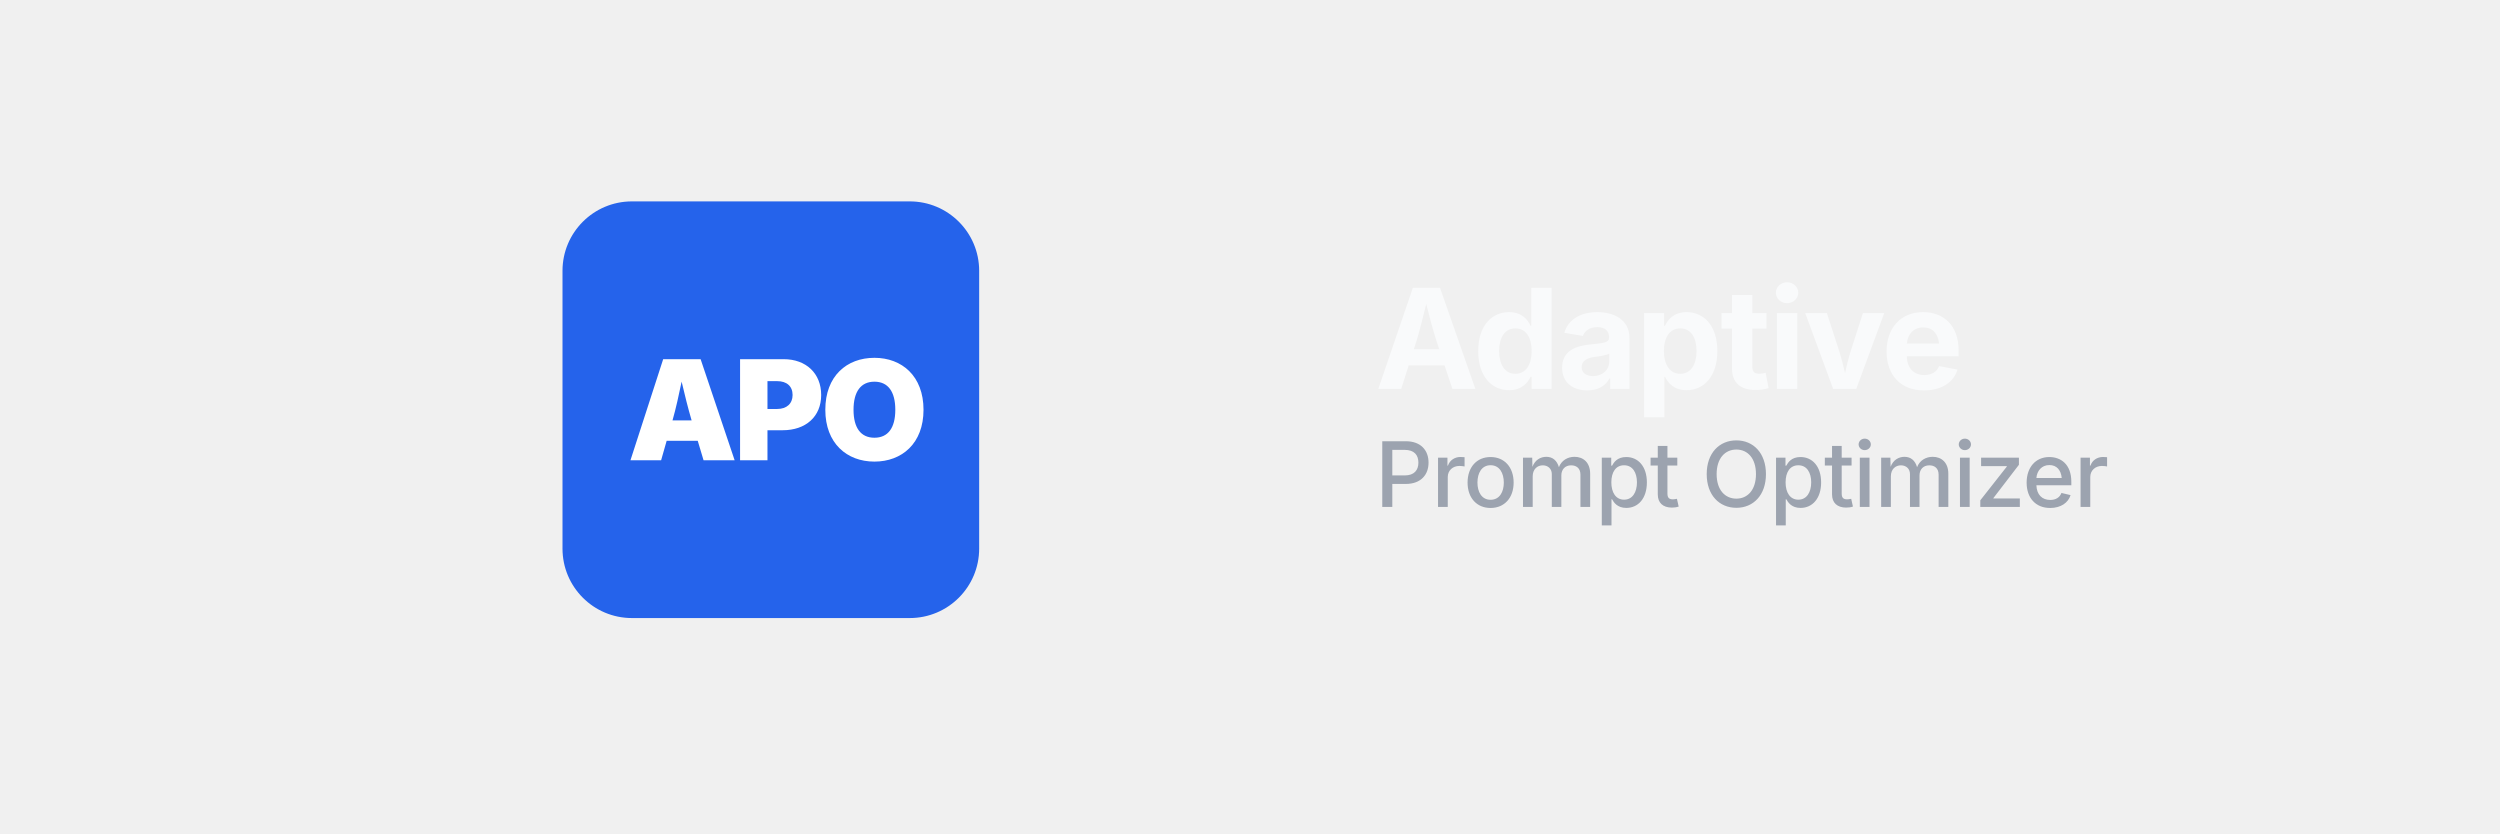
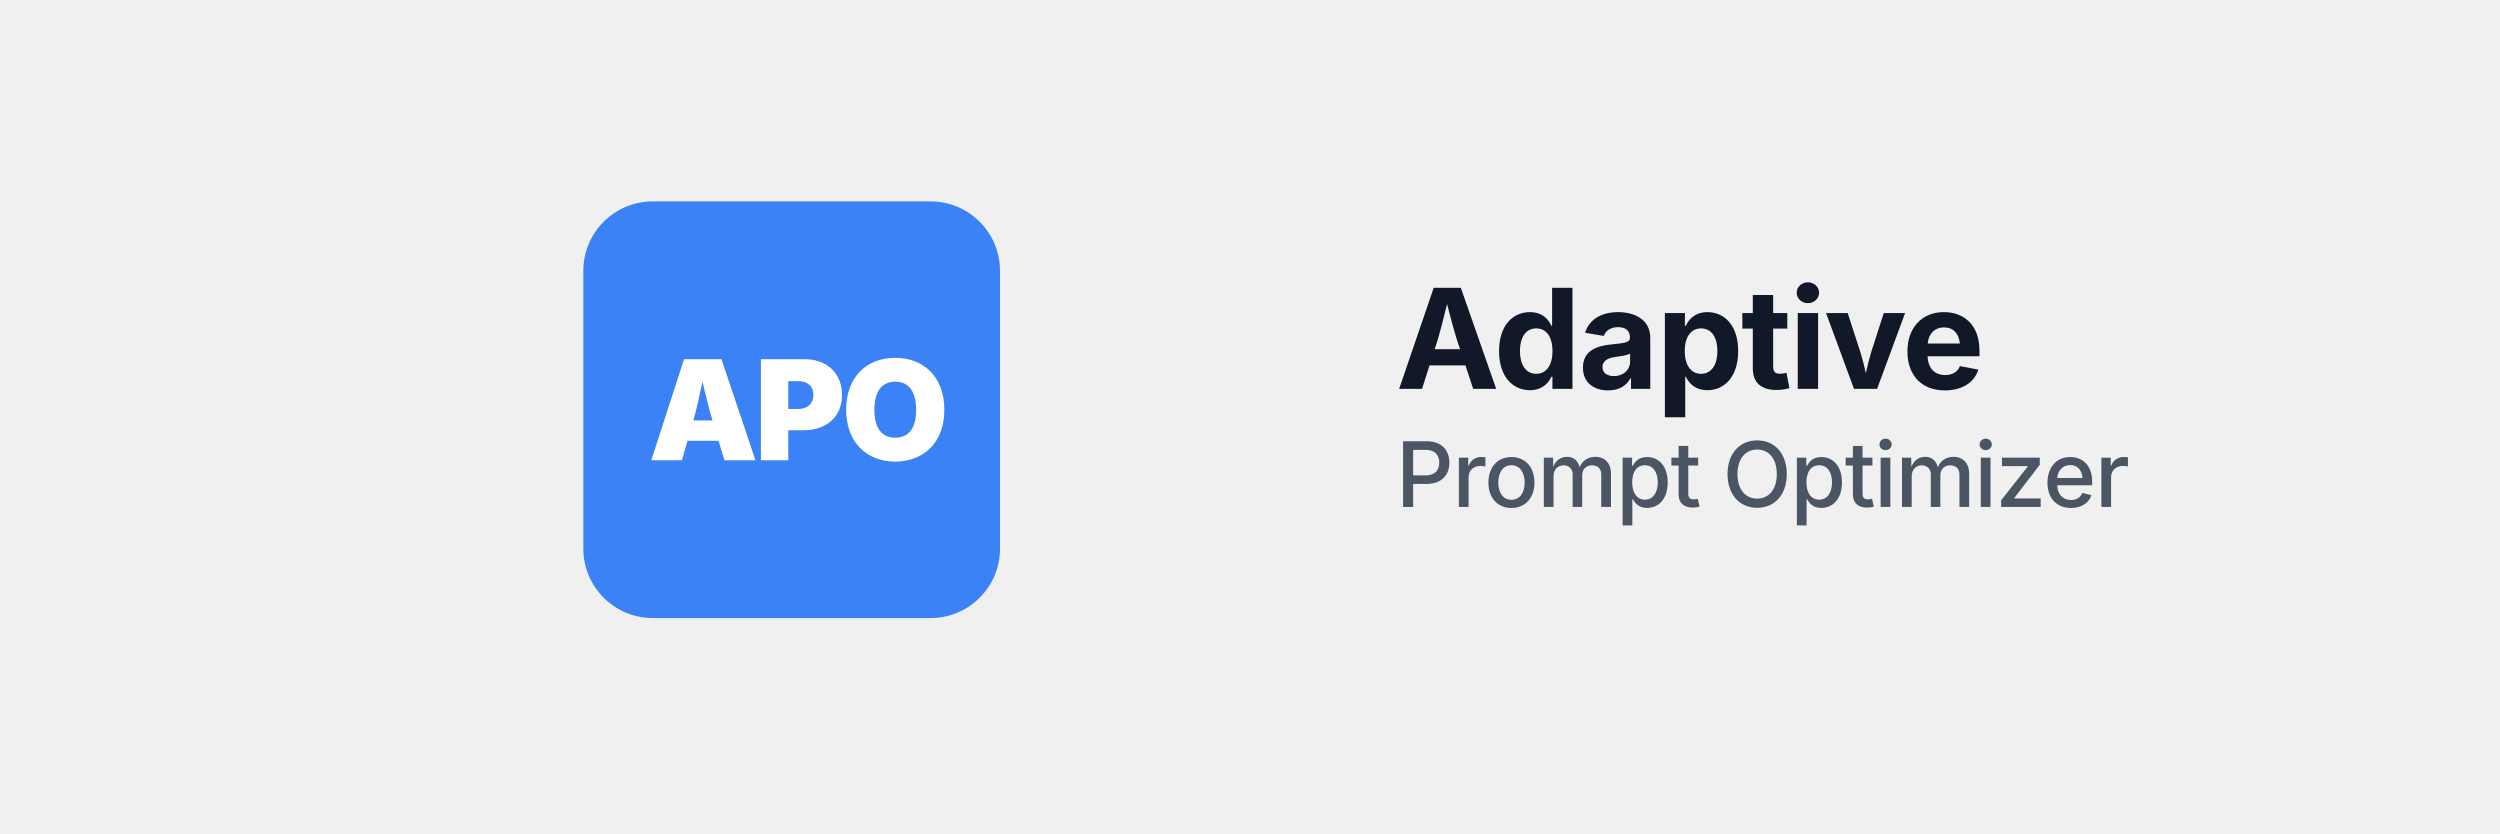
<svg xmlns="http://www.w3.org/2000/svg" width="720" height="240" viewBox="0 0 720 240">
  <rect width="720" height="240" fill="none" />
-   <g transform="translate(360,118)" text-rendering="geometricPrecision">
+   <g transform="translate(366,118)" text-rendering="geometricPrecision">
    <g transform="translate(-138,0)">
-       <rect x="-60" y="-60" width="120" height="120" rx="20" fill="#2563EB" />
+       <rect x="-60" y="-60" width="120" height="120" rx="20" fill="#3B82F6" />
      <text x="2" y="0" text-anchor="middle" dominant-baseline="central" font-family="Inter, system-ui, -apple-system, 'Segoe UI', Roboto, Helvetica, Arial, sans-serif" font-weight="900" font-size="40" letter-spacing="-1.2" fill="#FFFFFF">APO</text>
    </g>
    <g transform="translate(36,2)">
-       <text x="0" y="-8" text-anchor="start" font-family="Inter, system-ui, -apple-system, 'Segoe UI', Roboto, Helvetica, Arial, sans-serif" font-weight="700" font-size="40" letter-spacing="-0.8" fill="#F9FAFB">Adaptive</text>
-       <text x="0" y="26" text-anchor="start" font-family="Inter, system-ui, -apple-system, 'Segoe UI', Roboto, Helvetica, Arial, sans-serif" font-weight="500" font-size="26" letter-spacing="-0.4" fill="#9CA3AF">Prompt Optimizer</text>
+       <text x="0" y="-8" text-anchor="start" font-family="Inter, system-ui, -apple-system, 'Segoe UI', Roboto, Helvetica, Arial, sans-serif" font-weight="700" font-size="40" letter-spacing="-0.8" fill="#111827">Adaptive</text>
+       <text x="0" y="26" text-anchor="start" font-family="Inter, system-ui, -apple-system, 'Segoe UI', Roboto, Helvetica, Arial, sans-serif" font-weight="500" font-size="26" letter-spacing="-0.4" fill="#4B5563">Prompt Optimizer</text>
    </g>
  </g>
</svg>
